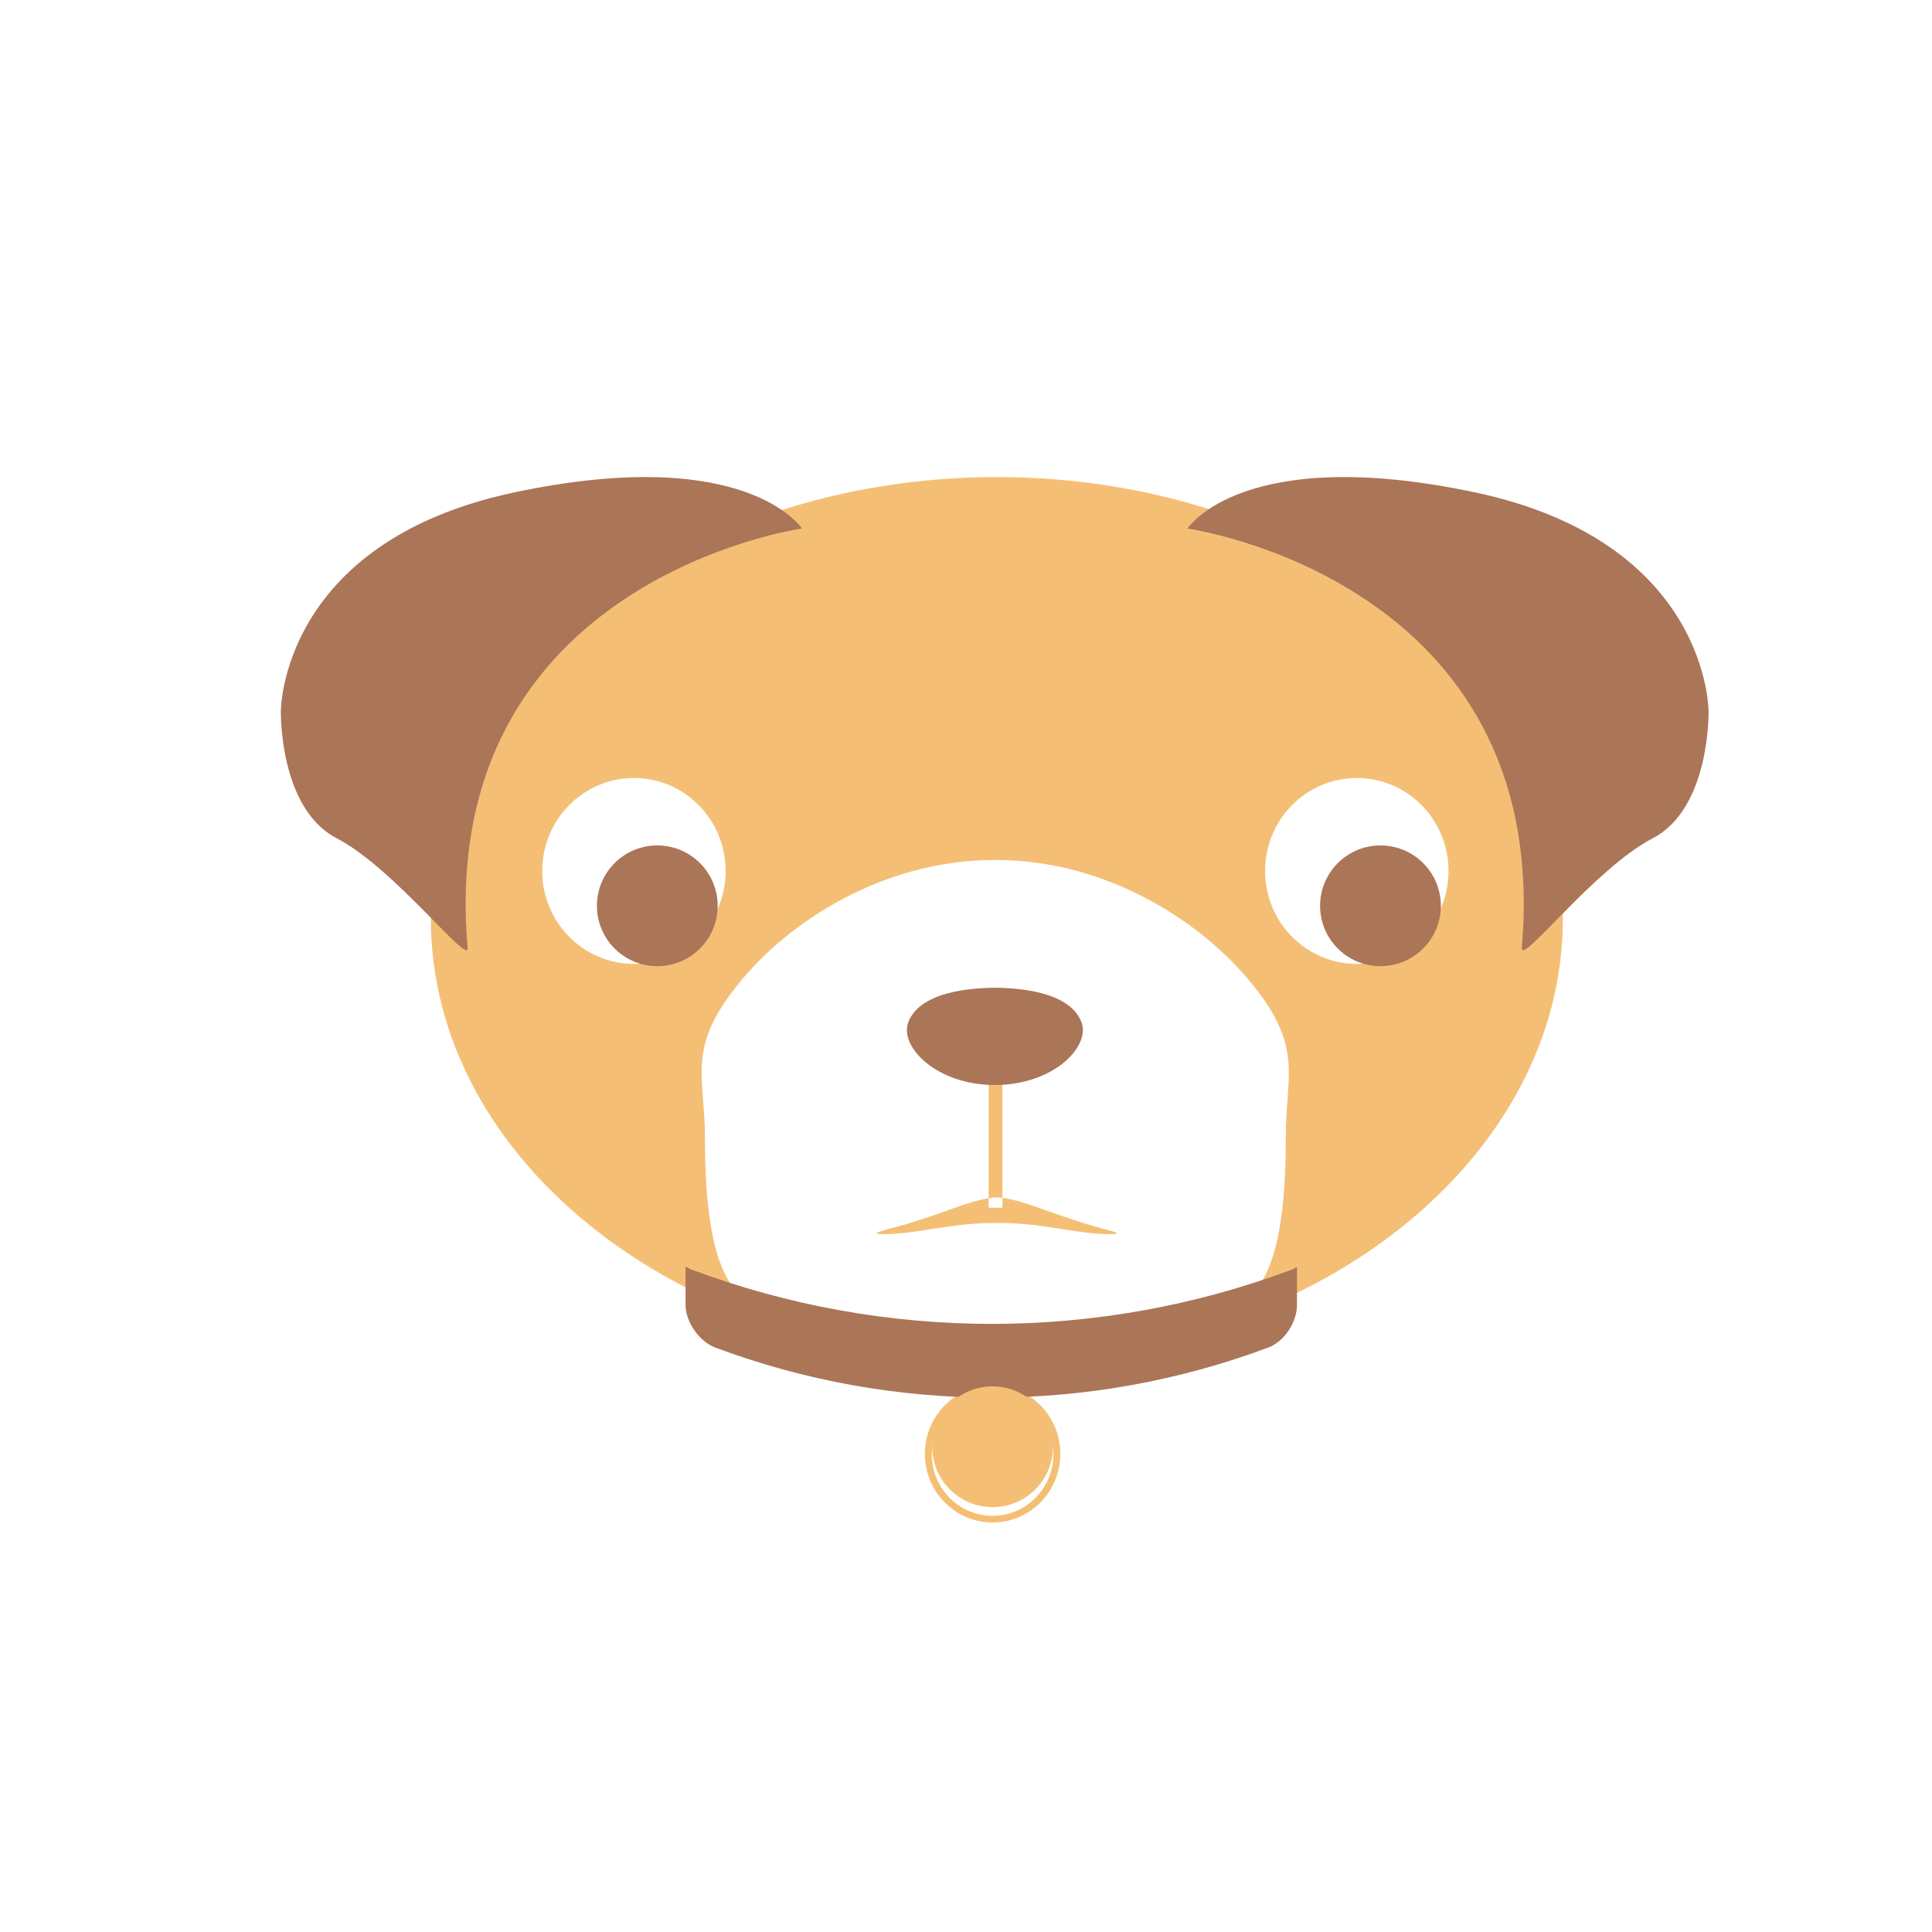
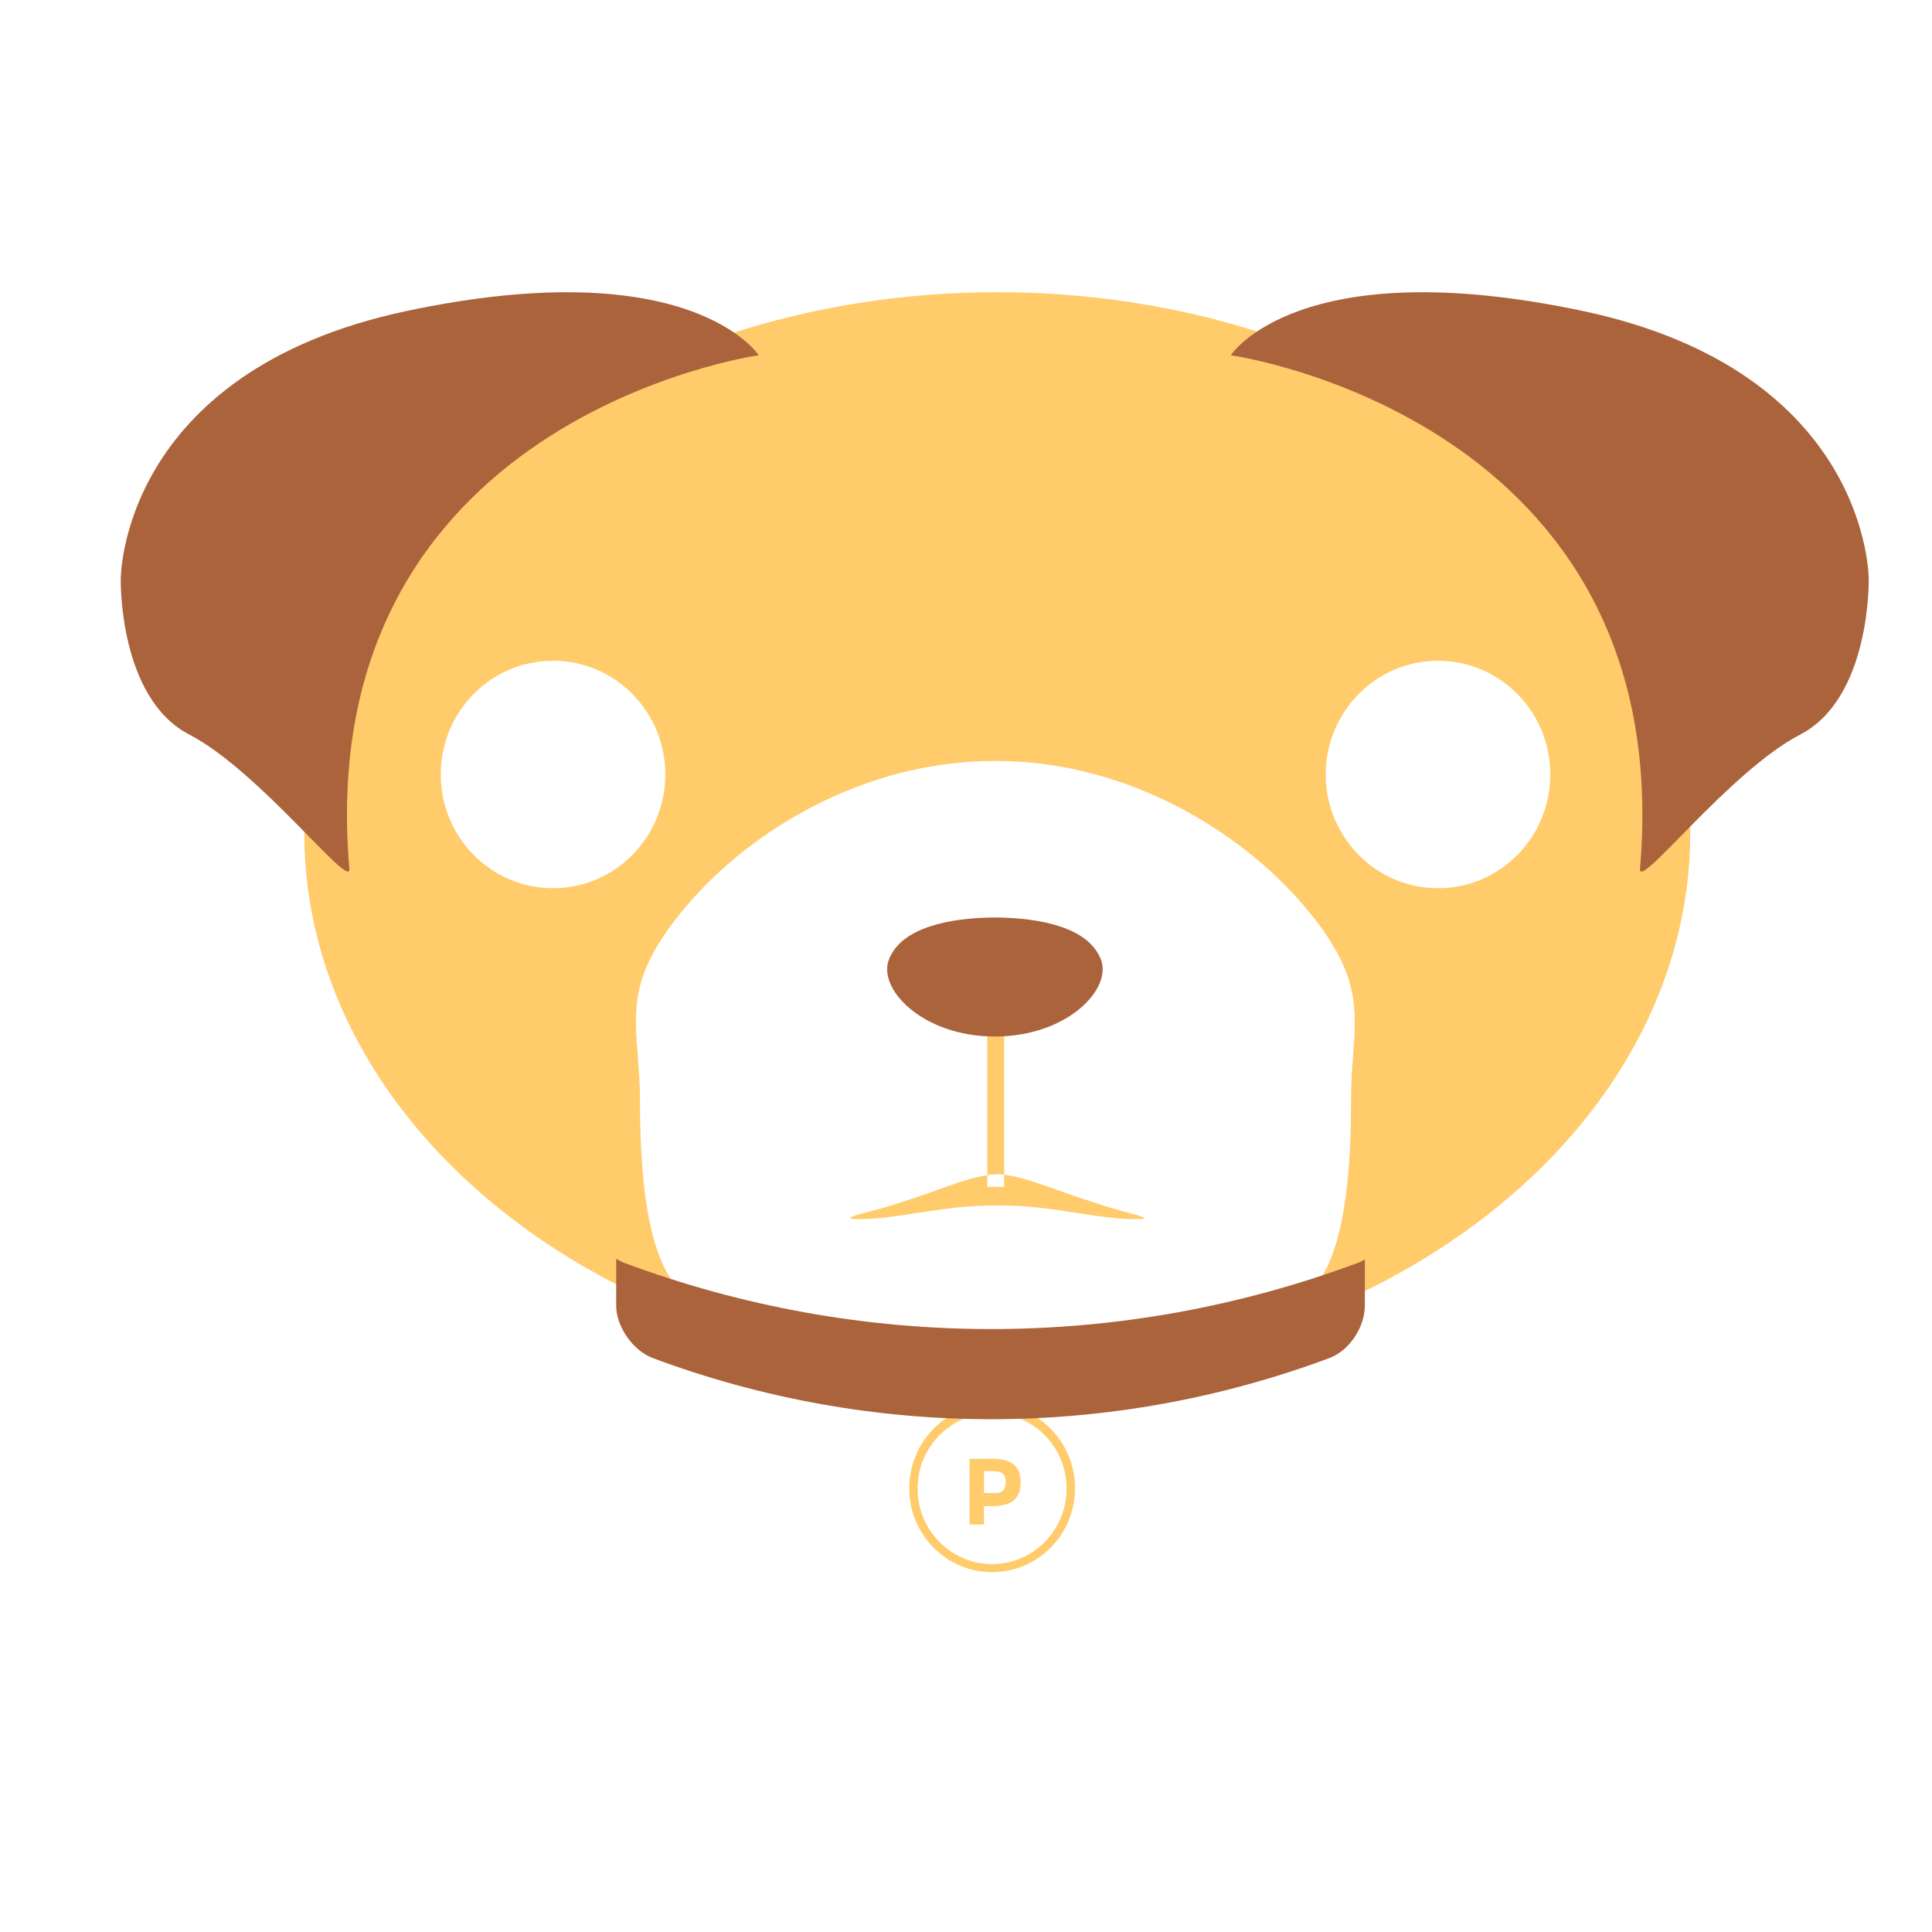
- <svg xmlns="http://www.w3.org/2000/svg" width="32" height="32" viewBox="0 0 32 32">
-   <g fill="none" fill-rule="evenodd" transform="translate(4 7)">
-     <path fill="#F4BF75" d="M12.603,12.84 C12.936,12.882 13.367,13.076 13.779,13.202 C14.21,13.357 14.623,13.417 14.46,13.44 C13.894,13.462 13.273,13.246 12.511,13.257 C11.743,13.246 11.123,13.462 10.562,13.44 C10.398,13.412 10.812,13.351 11.242,13.202 C11.638,13.082 12.046,12.898 12.375,12.846 L12.375,9.704 L12.603,9.704 L12.603,12.84 Z M12.511,15.527 C7.333,15.527 3.136,12.253 3.136,8.214 C3.136,4.176 7.333,0.902 12.511,0.902 C17.689,0.902 21.886,4.176 21.886,8.214 C21.886,12.253 17.689,15.527 12.511,15.527 Z M16.741,9.302 C15.908,8.264 14.329,7.244 12.495,7.244 L12.478,7.244 L12.473,7.244 C10.632,7.244 9.054,8.264 8.226,9.302 C7.366,10.361 7.676,10.824 7.676,11.834 C7.676,15.509 8.945,14.427 9.799,14.869 C10.671,15.299 11.553,15.133 12.478,15.133 L12.495,15.133 C13.42,15.133 14.302,15.304 15.173,14.874 C16.023,14.433 17.297,15.514 17.297,11.84 C17.291,10.824 17.602,10.361 16.741,9.302 Z M6.5,8.965 C7.339,8.965 8.019,8.276 8.019,7.426 C8.019,6.576 7.339,5.886 6.5,5.886 C5.661,5.886 4.981,6.576 4.981,7.426 C4.981,8.276 5.661,8.965 6.5,8.965 Z M18.473,8.965 C19.312,8.965 19.992,8.276 19.992,7.426 C19.992,6.576 19.312,5.886 18.473,5.886 C17.634,5.886 16.954,6.576 16.954,7.426 C16.954,8.276 17.634,8.965 18.473,8.965 Z M12.603,12.84 C12.572,12.836 12.541,12.834 12.511,12.833 C12.467,12.834 12.422,12.839 12.375,12.846 L12.375,13.004 L12.603,13.004 L12.603,12.84 Z M12.44,18.217 C11.821,18.217 11.319,17.709 11.319,17.081 C11.319,16.453 11.821,15.944 12.44,15.944 C13.06,15.944 13.562,16.453 13.562,17.081 C13.562,17.709 13.06,18.217 12.44,18.217 Z M12.44,18.107 C12.996,18.107 13.447,17.65 13.447,17.086 C13.447,16.523 12.996,16.066 12.44,16.066 C11.884,16.066 11.433,16.523 11.433,17.086 C11.433,17.65 11.884,18.107 12.44,18.107 Z M12.734,16.761 C12.794,16.816 12.827,16.893 12.827,17.004 C12.827,17.114 12.794,17.191 12.734,17.246 C12.669,17.296 12.576,17.324 12.446,17.324 L12.331,17.324 L12.331,17.572 L12.135,17.572 L12.135,16.684 L12.446,16.684 C12.576,16.684 12.674,16.711 12.734,16.761 Z M12.593,17.109 C12.614,17.081 12.625,17.042 12.625,16.993 C12.625,16.943 12.609,16.904 12.582,16.882 C12.554,16.86 12.505,16.849 12.44,16.849 L12.331,16.849 L12.331,17.147 L12.462,17.147 C12.527,17.153 12.571,17.136 12.593,17.109 Z" />
-     <path fill="#AB7558" d="M17.395 14.03C14.188 15.227 10.665 15.227 7.458 14.03 7.426 14.019 7.409 14.002 7.355 13.98L7.355 14.615C7.355 14.896 7.583 15.222 7.85 15.321 10.807 16.424 14.046 16.424 17.003 15.321 17.275 15.222 17.482 14.896 17.482 14.615L17.482 13.98C17.482 13.997 17.427 14.013 17.395 14.03L17.395 14.03zM9.282 1.754C9.282 1.754 3.222 2.604 3.745 8.7 3.772 9.009 2.536 7.382 1.578 6.885.62 6.389.652 4.783.652 4.783.652 4.783.636 1.986 4.507 1.158 8.373.336 9.282 1.754 9.282 1.754L9.282 1.754zM15.669 1.754C15.669 1.754 21.729 2.604 21.206 8.7 21.179 9.009 22.415 7.382 23.373 6.885 24.331 6.389 24.299 4.783 24.299 4.783 24.299 4.783 24.315 1.986 20.444 1.158 16.578.336 15.669 1.754 15.669 1.754L15.669 1.754z" />
-     <g transform="translate(6.25 7.6)">
-       <ellipse cx="6.19" cy="9.363" fill="#F4BF75" rx="1" ry="1" />
-       <ellipse cx=".637" cy=".403" fill="#AB7558" rx="1" ry="1" />
-       <ellipse cx="12.615" cy=".403" fill="#AB7558" rx="1" ry="1" />
-       <path fill="#AB7558" d="M7.655,2.312 C7.834,2.714 7.214,3.371 6.228,3.371 C5.243,3.371 4.622,2.714 4.802,2.312 C4.976,1.898 5.602,1.766 6.228,1.76 C6.854,1.766 7.48,1.898 7.655,2.312 L7.655,2.312 Z" />
+ <svg xmlns="http://www.w3.org/2000/svg" width="16" height="16" viewBox="0 0 16 16" fill="none">
+   <g id="pug">
+     <g id="__pug-logo-mono-isolated">
+       <path id="Combined Shape" fill-rule="evenodd" clip-rule="evenodd" d="M13.998 6.897C13.998 9.369 11.429 11.373 8.259 11.373C5.09 11.373 2.52 9.369 2.52 6.897C2.52 4.424 5.09 2.42 8.259 2.42C11.429 2.42 13.998 4.424 13.998 6.897ZM8.249 6.302C9.373 6.302 10.339 6.927 10.849 7.562C11.256 8.063 11.235 8.347 11.206 8.737C11.198 8.851 11.188 8.975 11.189 9.116C11.189 10.819 10.742 10.853 10.299 10.886C10.157 10.897 10.015 10.908 9.889 10.973C9.475 11.178 9.057 11.161 8.625 11.143L8.625 11.143C8.501 11.137 8.376 11.132 8.249 11.132H8.239C8.115 11.132 7.992 11.137 7.87 11.142H7.87C7.436 11.159 7.016 11.176 6.6 10.97C6.473 10.905 6.331 10.894 6.189 10.883C5.745 10.85 5.3 10.816 5.3 9.112C5.3 8.973 5.29 8.851 5.281 8.738C5.251 8.348 5.228 8.065 5.636 7.562C6.143 6.927 7.11 6.302 8.236 6.302H8.239H8.249ZM4.58 7.356C5.093 7.356 5.51 6.934 5.51 6.414C5.51 5.893 5.093 5.472 4.58 5.472C4.066 5.472 3.65 5.893 3.65 6.414C3.65 6.934 4.066 7.356 4.58 7.356ZM12.839 6.414C12.839 6.934 12.423 7.356 11.909 7.356C11.396 7.356 10.979 6.934 10.979 6.414C10.979 5.893 11.396 5.472 11.909 5.472C12.423 5.472 12.839 5.893 12.839 6.414ZM8.176 7.809H8.316V9.728C8.297 9.726 8.278 9.724 8.259 9.724C8.233 9.725 8.205 9.728 8.176 9.732V7.809ZM8.176 9.732C8.047 9.752 7.899 9.805 7.745 9.861C7.659 9.892 7.57 9.923 7.483 9.95C7.375 9.988 7.268 10.016 7.187 10.037L7.187 10.037L7.187 10.037C7.071 10.068 7.007 10.085 7.066 10.095C7.23 10.102 7.403 10.075 7.589 10.046C7.793 10.015 8.014 9.98 8.259 9.984C8.502 9.98 8.722 10.014 8.925 10.046C9.112 10.075 9.286 10.102 9.453 10.095C9.509 10.088 9.453 10.072 9.345 10.044C9.263 10.021 9.15 9.991 9.036 9.95C8.949 9.924 8.86 9.892 8.773 9.861L8.773 9.861L8.773 9.861C8.609 9.802 8.45 9.745 8.316 9.728V9.829H8.176V9.732ZM8.216 13.02C8.595 13.02 8.903 12.709 8.903 12.325C8.903 11.94 8.595 11.629 8.216 11.629C7.837 11.629 7.53 11.94 7.53 12.325C7.53 12.709 7.837 13.02 8.216 13.02ZM8.833 12.328C8.833 12.673 8.557 12.953 8.216 12.953C7.876 12.953 7.599 12.673 7.599 12.328C7.599 11.983 7.876 11.703 8.216 11.703C8.557 11.703 8.833 11.983 8.833 12.328ZM8.396 12.129C8.433 12.162 8.453 12.21 8.453 12.277C8.453 12.345 8.433 12.392 8.396 12.426C8.356 12.456 8.299 12.473 8.219 12.473H8.149V12.625H8.029V12.081H8.219C8.299 12.081 8.359 12.098 8.396 12.129ZM8.329 12.27C8.329 12.301 8.323 12.325 8.309 12.341C8.296 12.358 8.269 12.368 8.229 12.365H8.149V12.183H8.216C8.256 12.183 8.286 12.189 8.303 12.203C8.319 12.216 8.329 12.24 8.329 12.27Z" fill="#FFCB6B" />
+       <path id="Shape" fill-rule="evenodd" clip-rule="evenodd" d="M11.249 10.457C9.286 11.19 7.13 11.19 5.166 10.457C5.146 10.45 5.136 10.44 5.103 10.426C5.103 10.555 5.103 10.686 5.103 10.815C5.103 10.987 5.243 11.186 5.406 11.247C7.216 11.922 9.199 11.922 11.009 11.247C11.176 11.186 11.303 10.987 11.303 10.815C11.303 10.686 11.303 10.555 11.303 10.426C11.303 10.437 11.269 10.447 11.249 10.457Z" fill="#AB633B" />
+       <path id="Shape_2" fill-rule="evenodd" clip-rule="evenodd" d="M6.283 2.942C6.283 2.942 2.573 3.462 2.893 7.194C2.91 7.383 2.153 6.387 1.567 6.083C0.98 5.779 1 4.796 1 4.796C1 4.796 0.99 3.084 3.36 2.577C5.726 2.074 6.283 2.942 6.283 2.942Z" fill="#AB633B" />
+       <path id="Shape_3" fill-rule="evenodd" clip-rule="evenodd" d="M10.193 2.942C10.193 2.942 13.902 3.462 13.582 7.194C13.566 7.383 14.322 6.387 14.909 6.083C15.495 5.779 15.476 4.796 15.476 4.796C15.476 4.796 15.486 3.084 13.116 2.577C10.749 2.074 10.193 2.942 10.193 2.942Z" fill="#AB633B" />
+       <g id="Group">
+         <path id="Shape_4" fill-rule="evenodd" clip-rule="evenodd" d="M9.113 7.936C9.223 8.182 8.843 8.584 8.239 8.584C7.636 8.584 7.256 8.182 7.366 7.936C7.473 7.682 7.856 7.601 8.239 7.598C8.623 7.601 9.006 7.682 9.113 7.936Z" fill="#AB633B" />
+       </g>
    </g>
  </g>
</svg>
